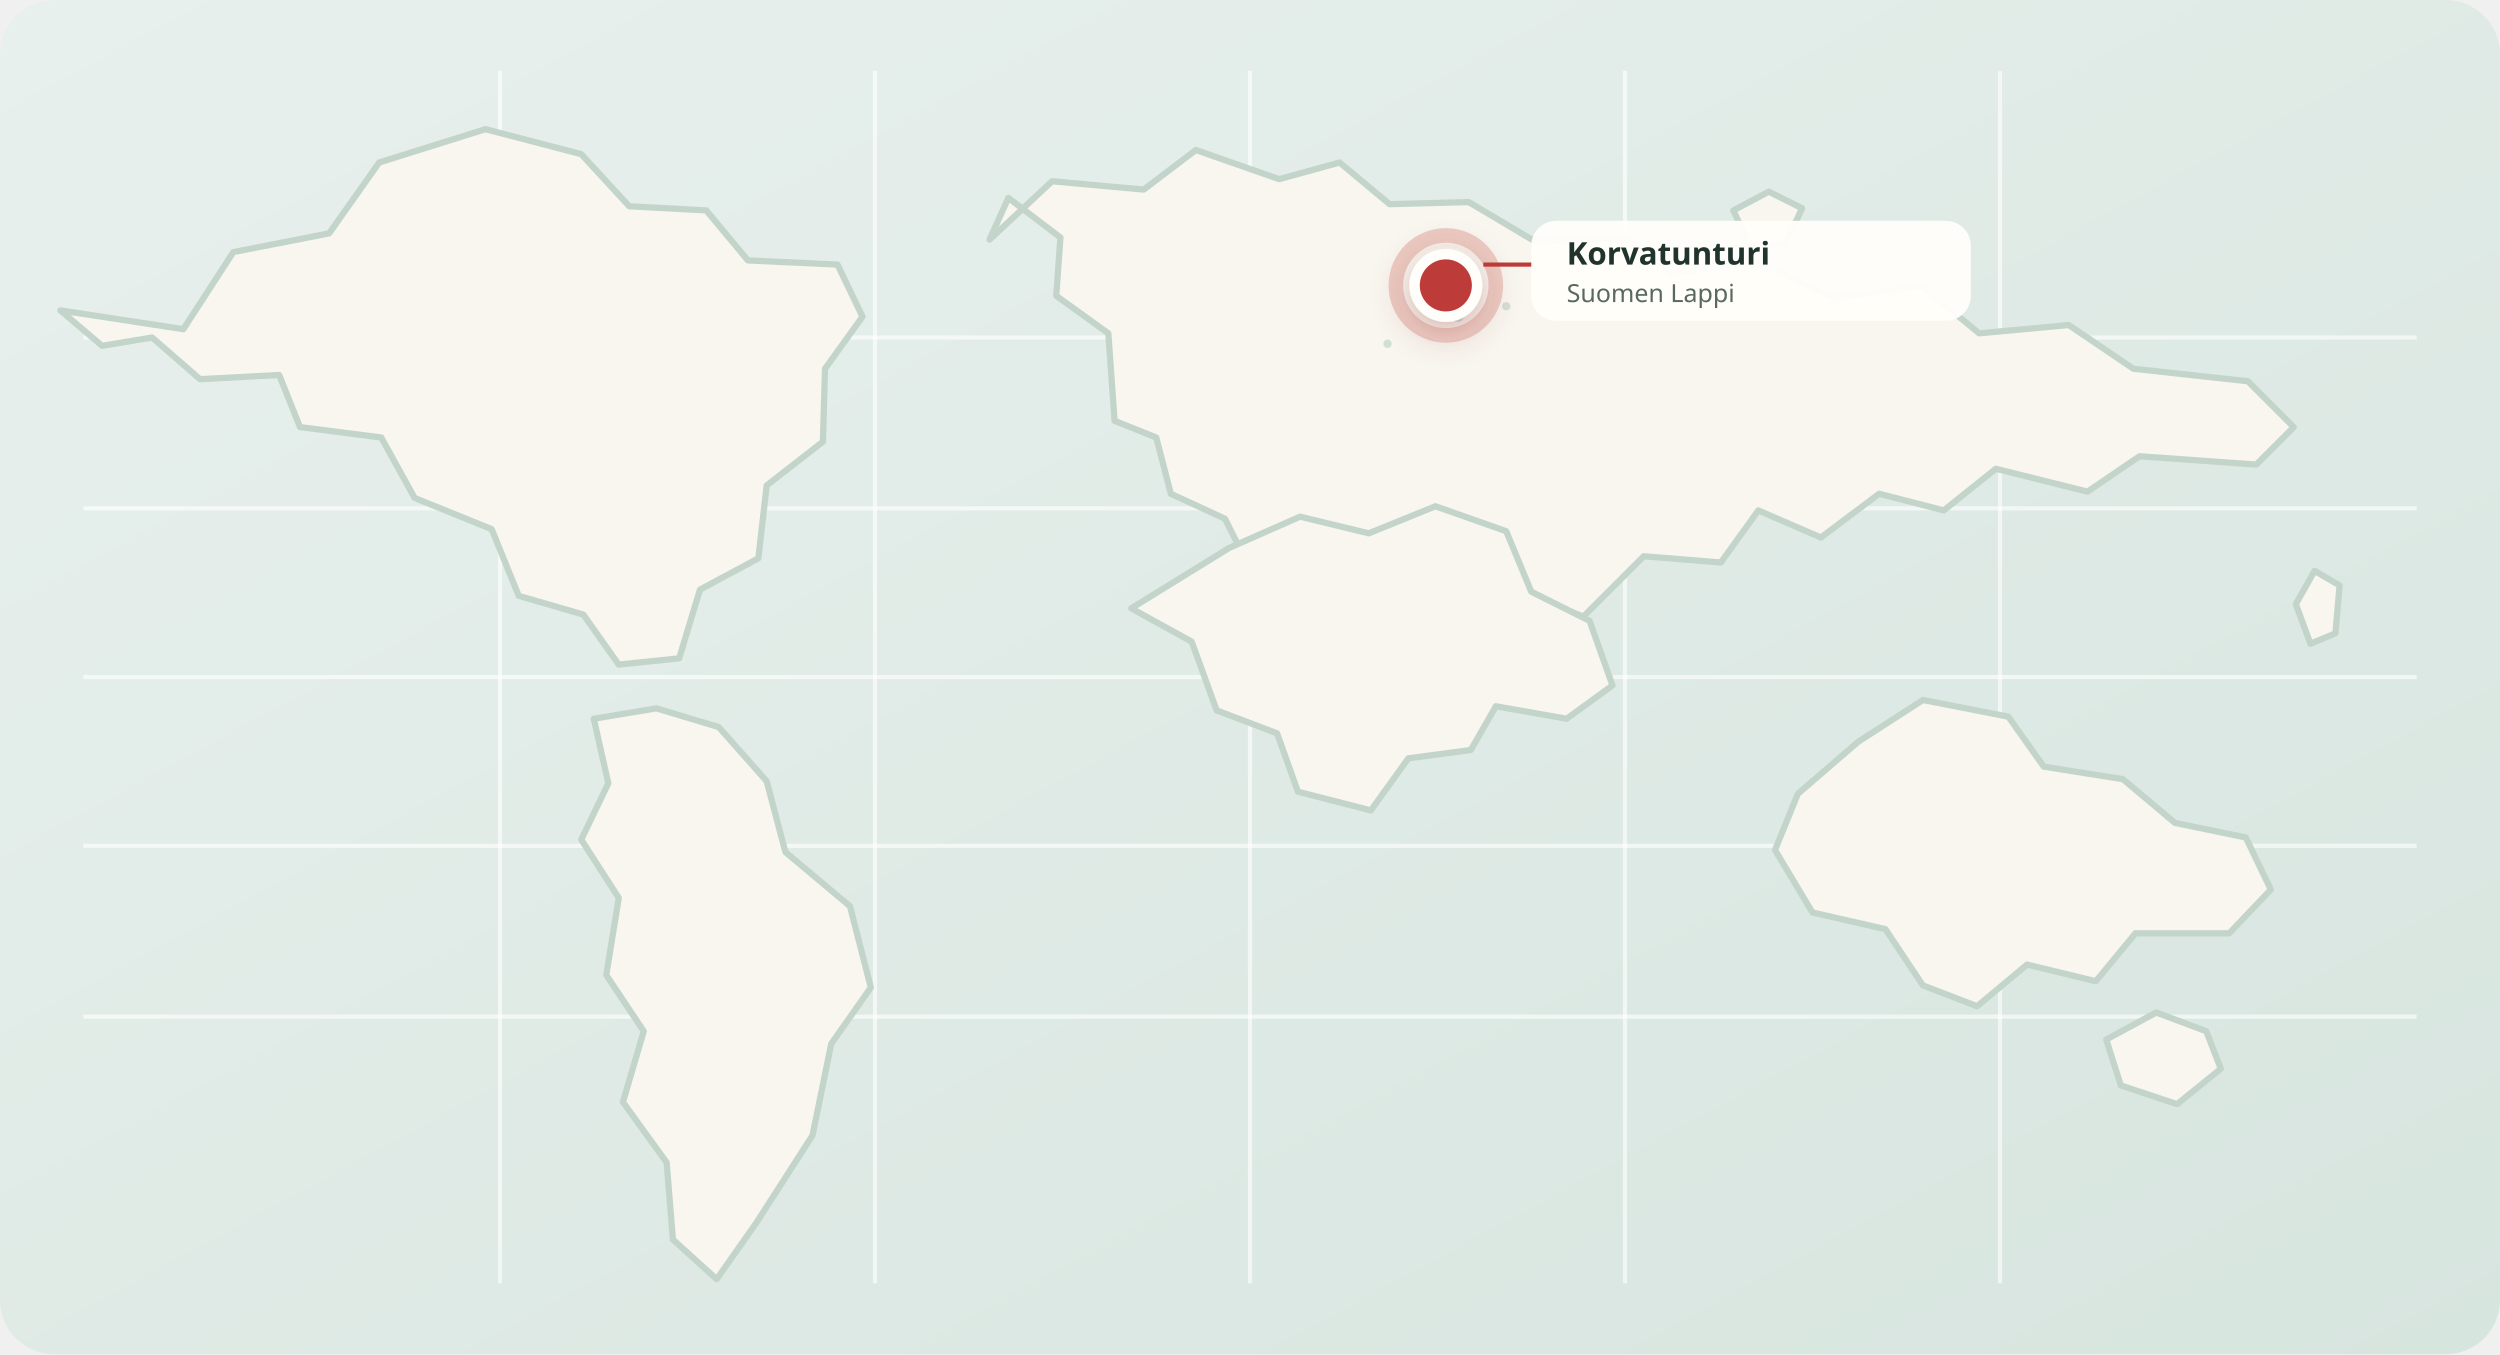
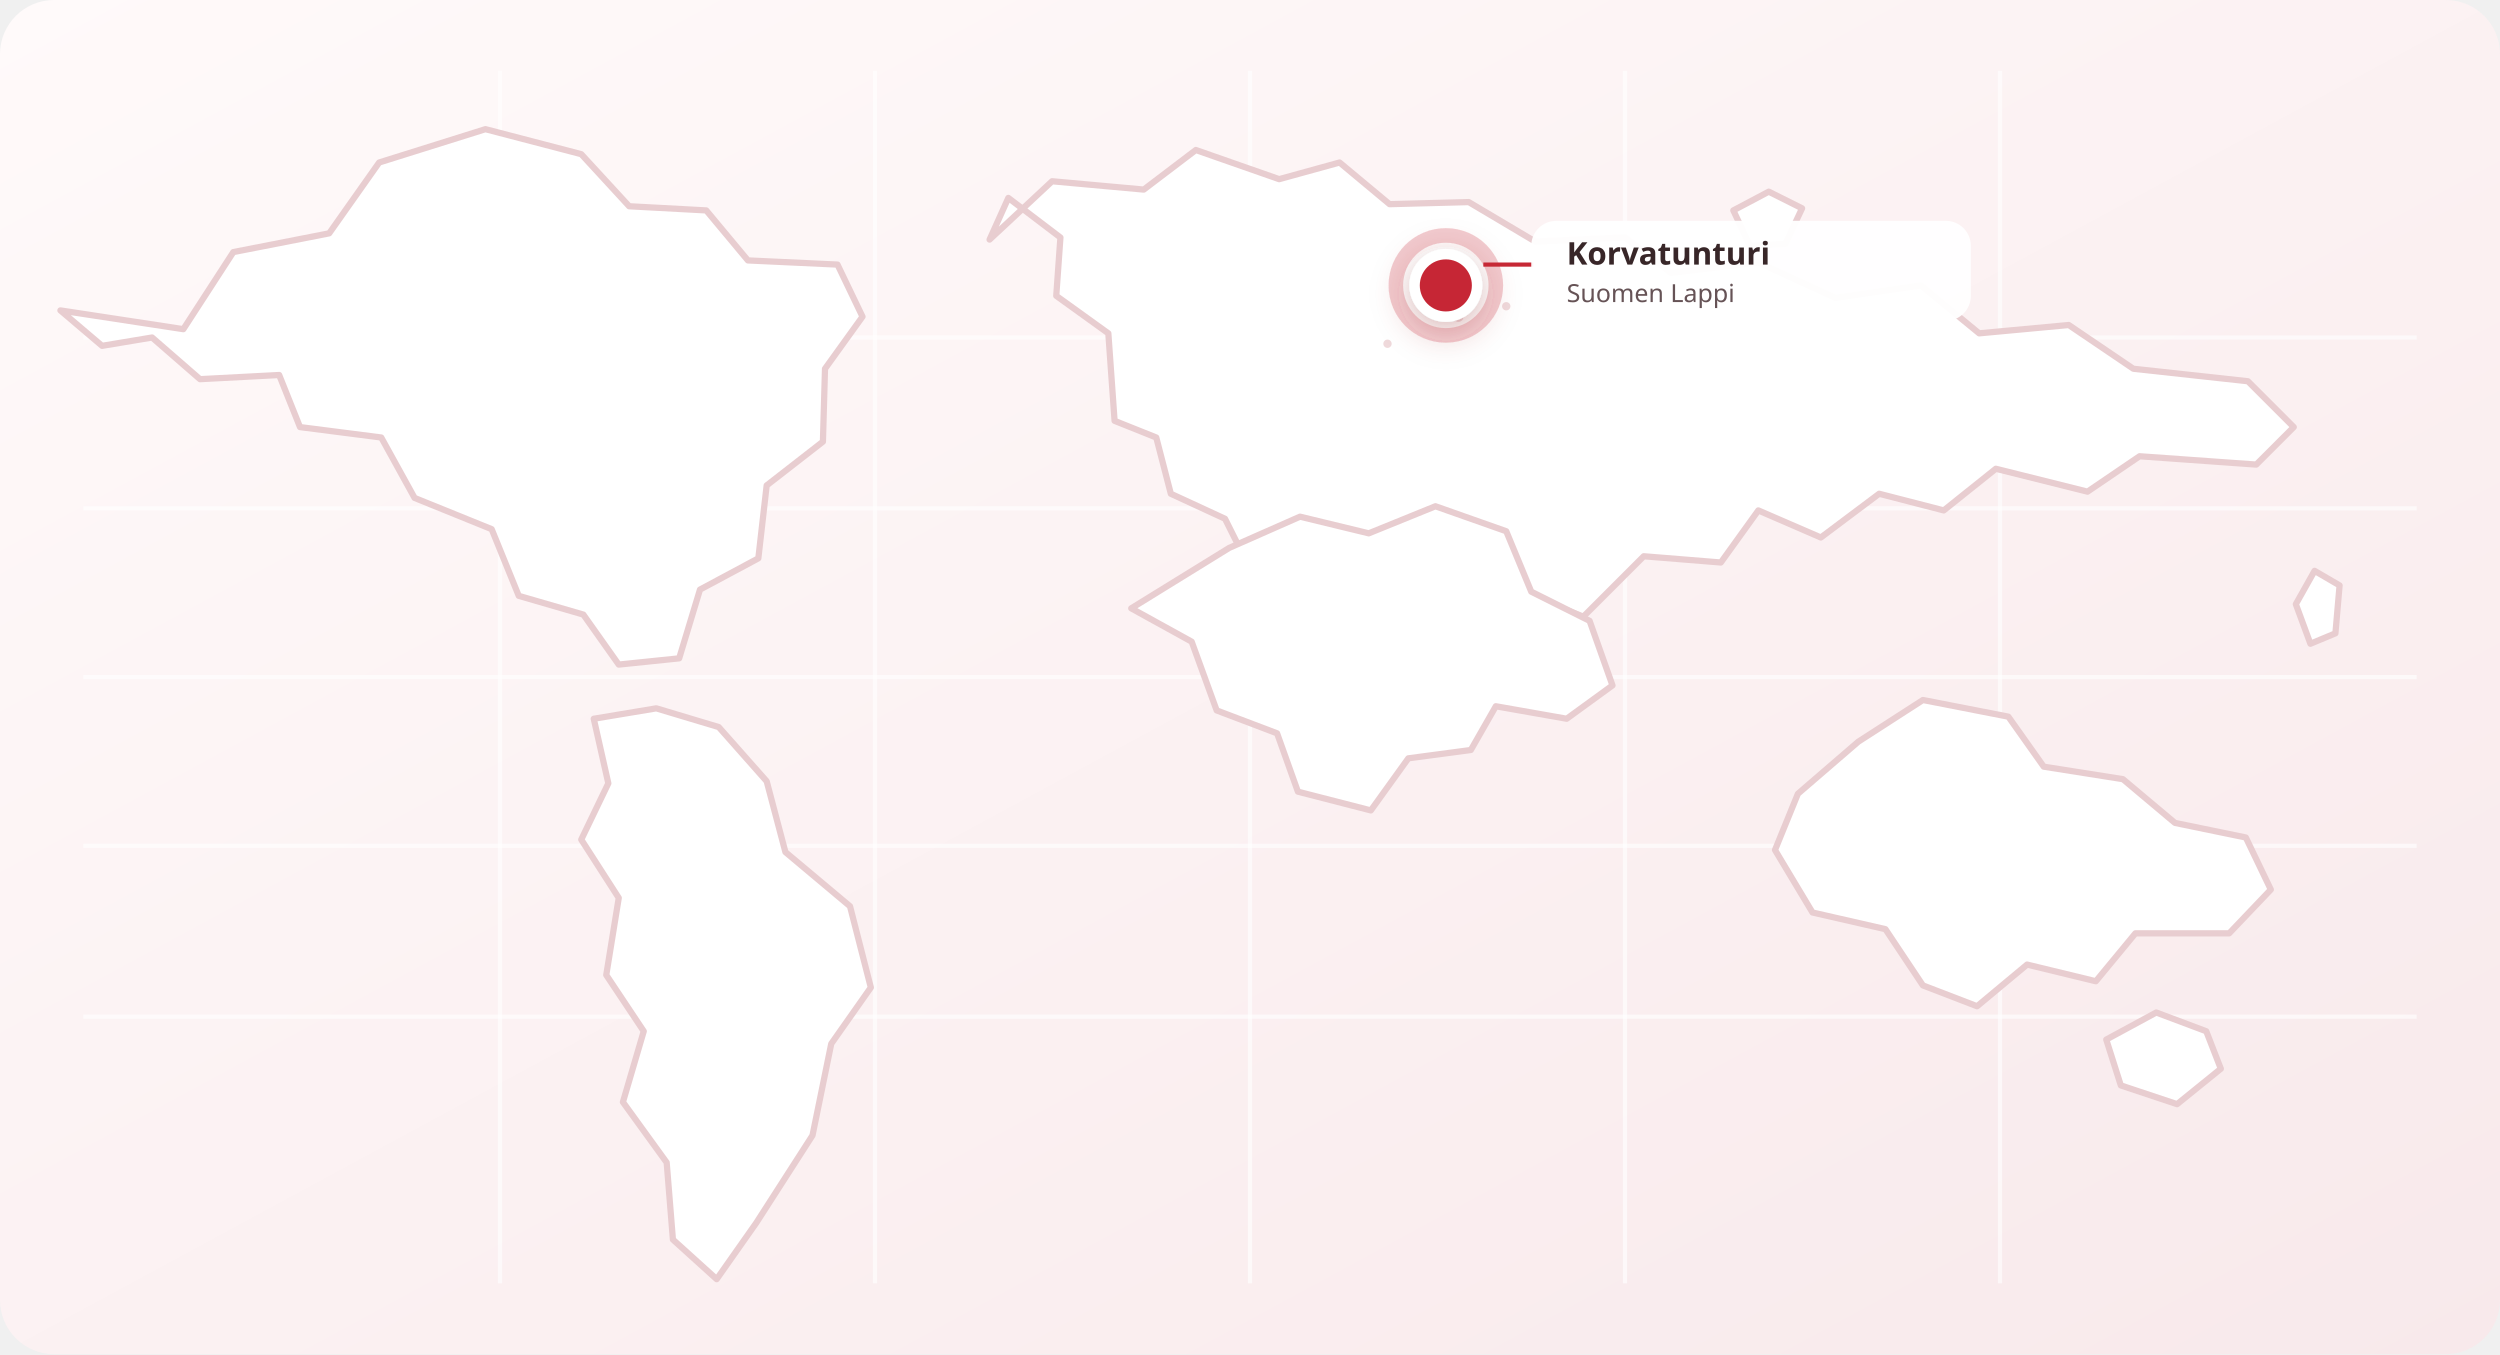
<svg xmlns="http://www.w3.org/2000/svg" viewBox="0 0 1200 650" role="img" aria-labelledby="title description">
  <defs>
    <linearGradient id="ocean" x1="0" x2="1" y1="0" y2="1">
-       <stop offset="0" stop-color="#e8f0ed" />
-       <stop offset="1" stop-color="#d7e5df" />
+       <stop offset="0" stop-color="#fffafa" />
+       <stop offset="1" stop-color="#f8e9eb" />
    </linearGradient>
    <filter id="shadow" x="-100%" y="-100%" width="300%" height="300%">
      <feDropShadow dx="0" dy="4" stdDeviation="5" flood-color="#8f302d" flood-opacity=".28" />
    </filter>
  </defs>
  <rect width="1200" height="650" rx="26" fill="url(#ocean)" />
  <g fill="none" stroke="#fff" stroke-opacity=".62" stroke-width="2">
    <path d="M40 162h1120M40 244h1120M40 325h1120M40 406h1120M40 488h1120" />
    <path d="M240 34v582M420 34v582M600 34v582M780 34v582M960 34v582" />
  </g>
-   <g fill="#f8f6ef" stroke="#c3d4ca" stroke-width="3" stroke-linejoin="round">
+   <g fill="#ffffff" stroke="#e8cdd0" stroke-width="3" stroke-linejoin="round">
    <path d="m88 158 24-37 46-9 24-34 51-16 46 12 23 25 37 2 20 24 43 2 12 25-18 25-1 35-27 21-4 35-28 15-10 33-29 3-17-24-31-9-13-32-37-15-16-29-39-5-10-25-38 2-23-20-24 4-20-17z" />
    <path d="m315 340 30 9 23 26 9 34 31 26 10 39-19 27-9 44-27 42-19 27-21-19-3-37-21-29 10-34-18-27 6-37-18-28 13-27-7-31z" />
    <path d="m475 115 30-28 44 4 25-19 40 14 29-8 24 20 38-1 32 19 43-2 22 17 42-5 37 17 41-6 28 23 43-4 31 21 55 6 22 22-18 18-56-4-25 17-44-11-25 20-31-8-28 21-30-13-18 25-37-3-29 29-30-12-25 20-31-15-26 8-20-21-25 3-15-30-26-12-7-27-20-8-3-42-25-18 2-28-25-19z" />
    <path d="m590 263 34-15 33 8 32-13 34 12 12 29 28 14 11 31-22 16-34-6-12 21-30 4-18 25-35-9-10-28-29-11-12-33-29-16z" />
    <path d="m892 356 31-20 41 8 17 24 38 6 25 21 34 7 12 25-20 21-45 0-19 23-33-8-24 20-26-10-18-27-35-8-18-30 11-27z" />
    <path d="m1011 499 24-13 24 9 7 18-21 17-27-9z" />
    <path d="m1102 290 9-16 12 7-2 23-12 5z" />
    <path d="m832 101 17-9 16 8-8 17-17 1z" />
  </g>
-   <g aria-hidden="true" fill="#d2dfd5">
+   <g aria-hidden="true" fill="#efd9db">
    <circle cx="686" cy="142" r="3" />
    <circle cx="700" cy="152" r="2.5" />
    <circle cx="666" cy="165" r="2" />
    <circle cx="723" cy="147" r="2" />
  </g>
  <g filter="url(#shadow)">
-     <circle cx="694" cy="137" r="15" fill="#bd3b37" stroke="#fffefa" stroke-width="5" />
-     <circle cx="694" cy="137" r="24" fill="none" stroke="#bd3b37" stroke-opacity=".24" stroke-width="7" />
+     <circle cx="694" cy="137" r="15" fill="#c62835" stroke="#ffffff" stroke-width="5" />
+     <circle cx="694" cy="137" r="24" fill="none" stroke="#c62835" stroke-opacity=".24" stroke-width="7" />
  </g>
  <g font-family="Trebuchet MS, Segoe UI, sans-serif">
-     <path d="M712 127h24" stroke="#bd3b37" stroke-width="2" />
-     <rect x="735" y="106" width="211" height="48" rx="12" fill="#fffefa" fill-opacity=".96" />
-     <text x="752" y="127" fill="#20342d" font-size="15" font-weight="700">Korvatunturi</text>
-     <text x="752" y="145" fill="#596961" font-size="12">Suomen Lappi</text>
+     <path d="M712 127h24" stroke="#c62835" stroke-width="2" />
+     <rect x="735" y="106" width="211" height="48" rx="12" fill="#ffffff" fill-opacity=".96" />
+     <text x="752" y="127" fill="#382628" font-size="15" font-weight="700">Korvatunturi</text>
+     <text x="752" y="145" fill="#665356" font-size="12">Suomen Lappi</text>
  </g>
</svg>
